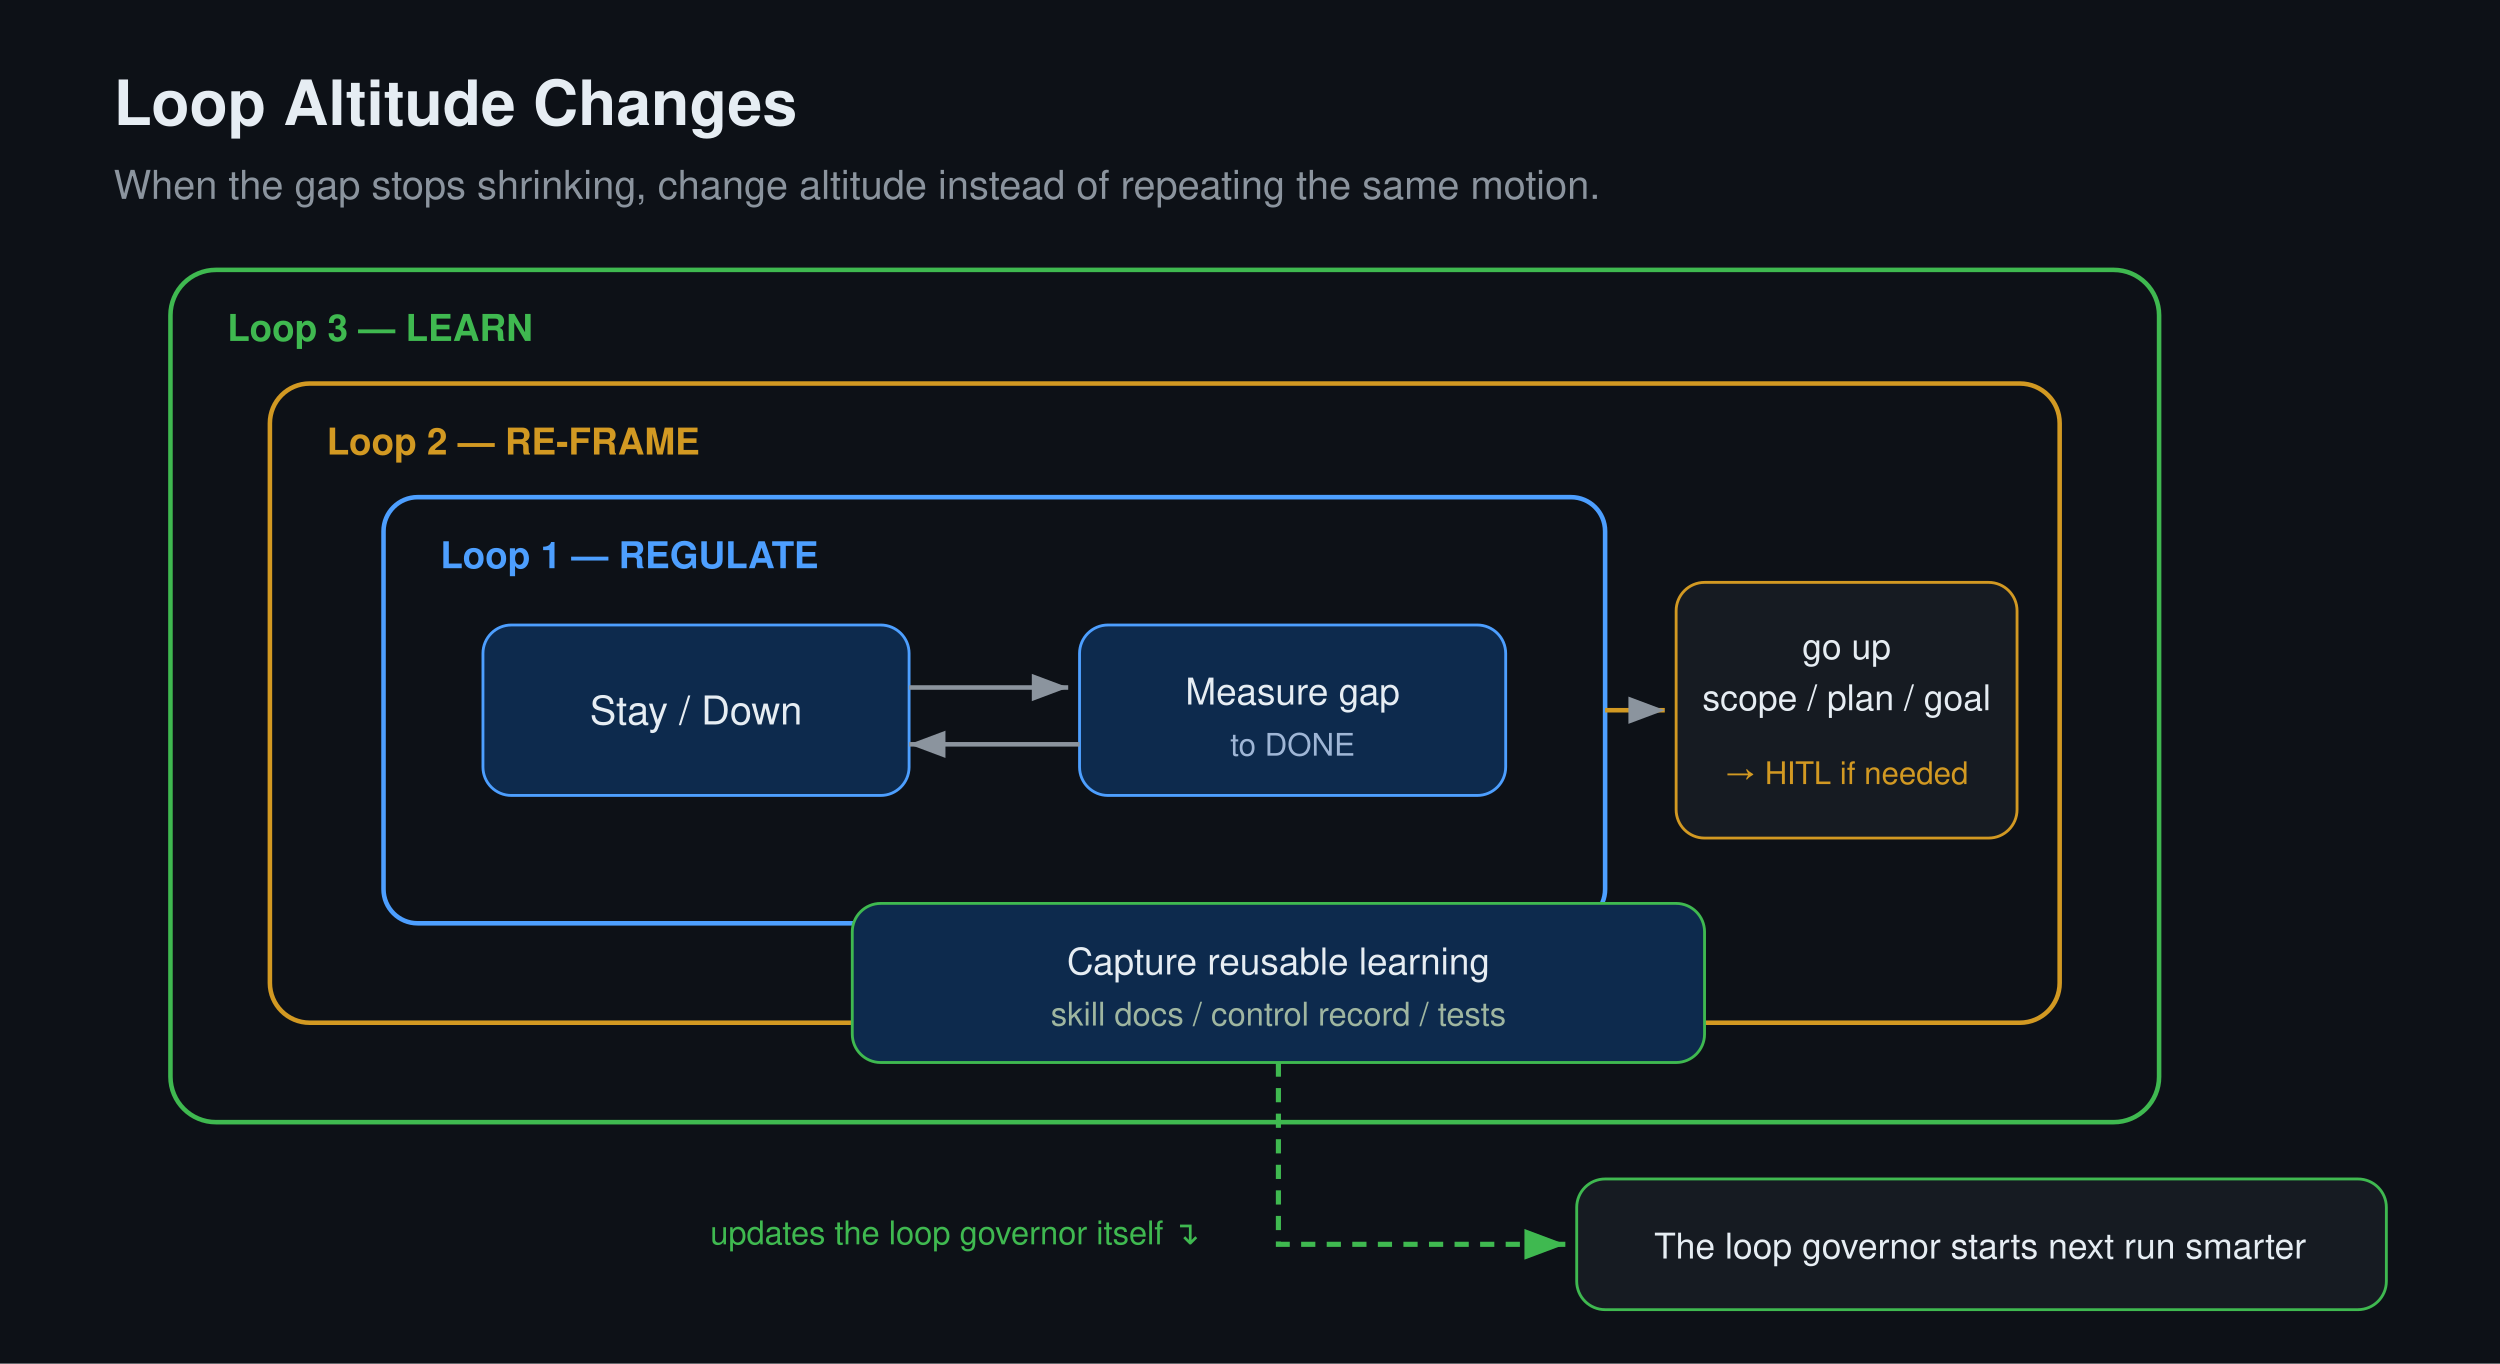
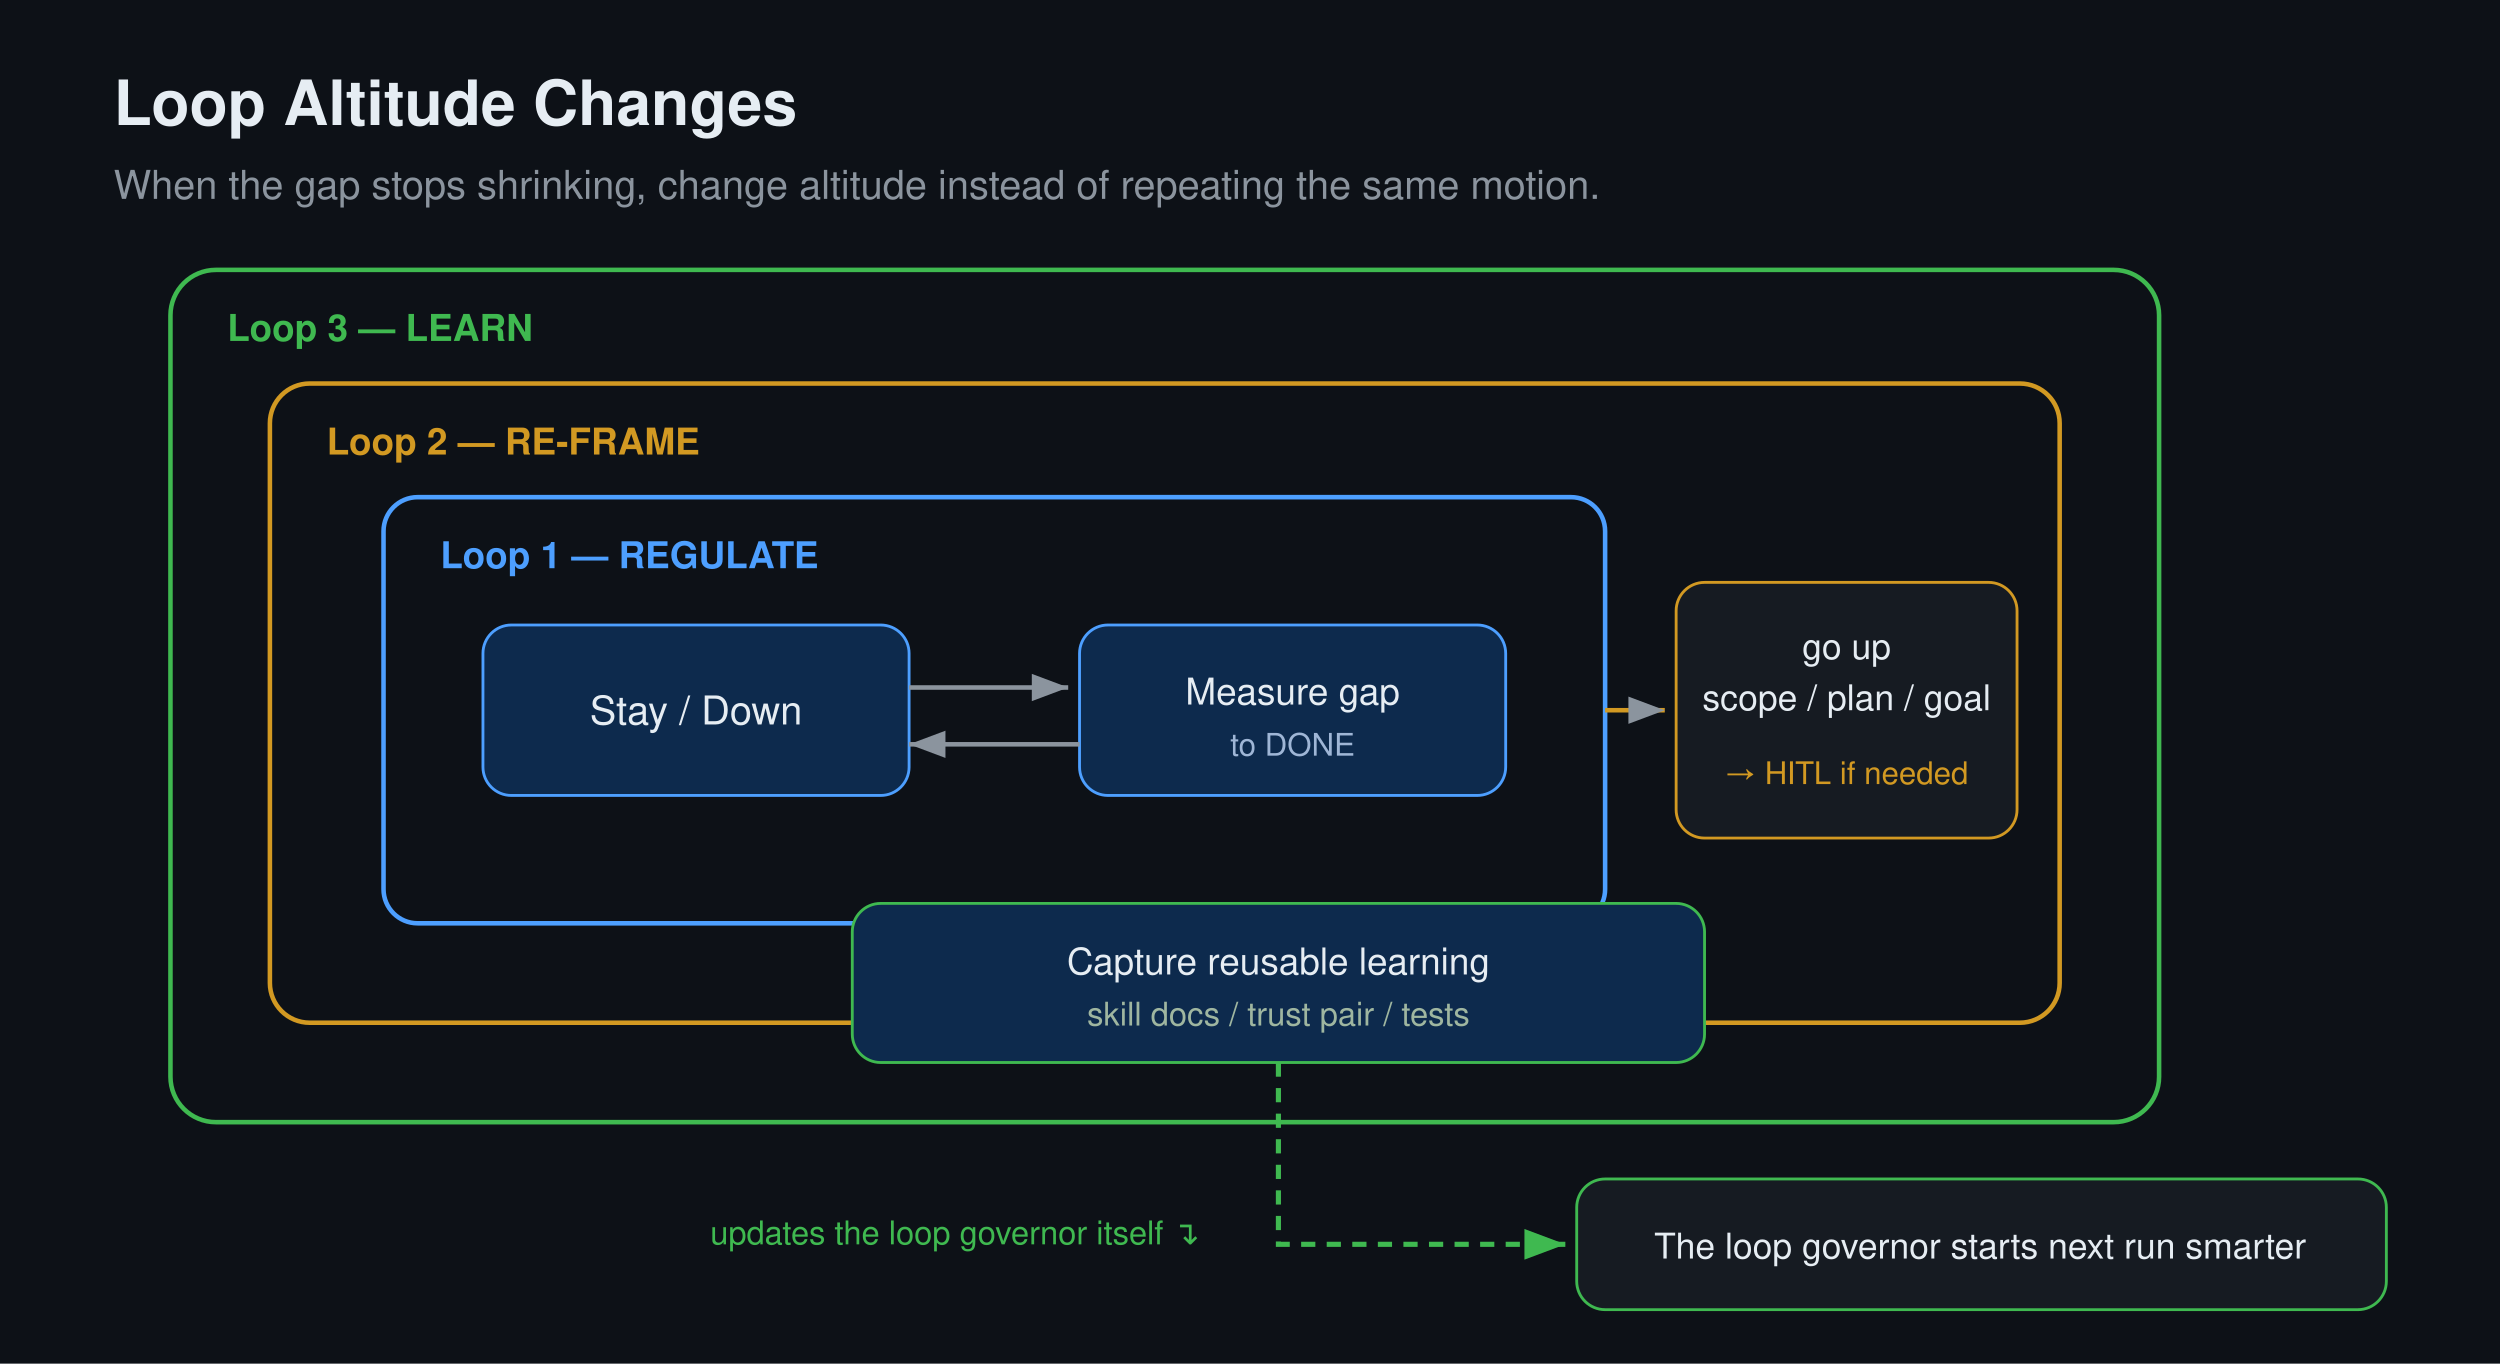
<svg xmlns="http://www.w3.org/2000/svg" viewBox="0 0 880 480" font-family="ui-sans-serif,Segoe UI,Helvetica,Arial,sans-serif">
  <defs>
    <marker id="a3" markerWidth="10" markerHeight="10" refX="8" refY="3" orient="auto" markerUnits="strokeWidth">
      <path d="M0,0 L8,3 L0,6 Z" fill="#8b949e" />
    </marker>
    <marker id="a3g" markerWidth="10" markerHeight="10" refX="8" refY="3" orient="auto" markerUnits="strokeWidth">
      <path d="M0,0 L8,3 L0,6 Z" fill="#3fb950" />
    </marker>
  </defs>
  <rect x="0" y="0" width="880" height="480" fill="#0d1117" />
  <text x="40" y="44" fill="#e6edf3" font-size="22" font-weight="600">Loop Altitude Changes</text>
  <text x="40" y="70" fill="#8b949e" font-size="14">When the gap stops shrinking, change altitude instead of repeating the same motion.</text>
  <rect x="60" y="95" width="700" height="300" rx="16" fill="none" stroke="#3fb950" stroke-width="1.6" />
  <text x="80" y="120" fill="#3fb950" font-size="13" font-weight="600">Loop 3 — LEARN</text>
  <rect x="95" y="135" width="630" height="225" rx="14" fill="none" stroke="#d29922" stroke-width="1.6" />
  <text x="115" y="160" fill="#d29922" font-size="13" font-weight="600">Loop 2 — RE-FRAME</text>
  <rect x="135" y="175" width="430" height="150" rx="12" fill="none" stroke="#4d9fff" stroke-width="1.6" />
  <text x="155" y="200" fill="#4d9fff" font-size="13" font-weight="600">Loop 1 — REGULATE</text>
  <rect x="170" y="220" width="150" height="60" rx="10" fill="#0d2a4d" stroke="#4d9fff" />
  <text x="245" y="255" fill="#e6edf3" font-size="14" text-anchor="middle">Stay / Down</text>
  <rect x="380" y="220" width="150" height="60" rx="10" fill="#0d2a4d" stroke="#4d9fff" />
  <text x="455" y="248" fill="#e6edf3" font-size="13" text-anchor="middle">Measure gap</text>
  <text x="455" y="266" fill="#9fb6d6" font-size="11" text-anchor="middle">to DONE</text>
  <line x1="320" y1="242" x2="376" y2="242" stroke="#8b949e" stroke-width="1.6" marker-end="url(#a3)" />
  <path d="M380,262 L320,262" fill="none" stroke="#8b949e" stroke-width="1.6" marker-end="url(#a3)" />
  <rect x="590" y="205" width="120" height="90" rx="10" fill="#161b22" stroke="#d29922" />
  <text x="650" y="232" fill="#e6edf3" font-size="12.5" text-anchor="middle">go up</text>
  <text x="650" y="250" fill="#e6edf3" font-size="12.5" text-anchor="middle">scope / plan / goal</text>
  <text x="650" y="276" fill="#d29922" font-size="11" text-anchor="middle">→ HITL if needed</text>
  <line x1="565" y1="250" x2="586" y2="250" stroke="#d29922" stroke-width="1.6" marker-end="url(#a3)" />
  <rect x="300" y="318" width="300" height="56" rx="10" fill="#0d2a4d" stroke="#3fb950" />
  <text x="450" y="343" fill="#e6edf3" font-size="13" text-anchor="middle">Capture reusable learning</text>
-   <text x="450" y="361" fill="#9fb6a0" font-size="11.5" text-anchor="middle">skill docs / control record / tests</text>
+   <text x="450" y="361" fill="#9fb6a0" font-size="11.5" text-anchor="middle">skill docs / trust pair / tests</text>
  <rect x="555" y="415" width="285" height="46" rx="10" fill="#161b22" stroke="#3fb950" />
  <text x="697" y="443" fill="#e6edf3" font-size="12.5" text-anchor="middle">The loop governor starts next run smarter</text>
  <path d="M450,374 L450,438 L551,438" fill="none" stroke="#3fb950" stroke-width="1.8" stroke-dasharray="5 4" marker-end="url(#a3g)" />
  <text x="250" y="438" fill="#3fb950" font-size="11.5">updates the loop governor itself ↴</text>
</svg>
